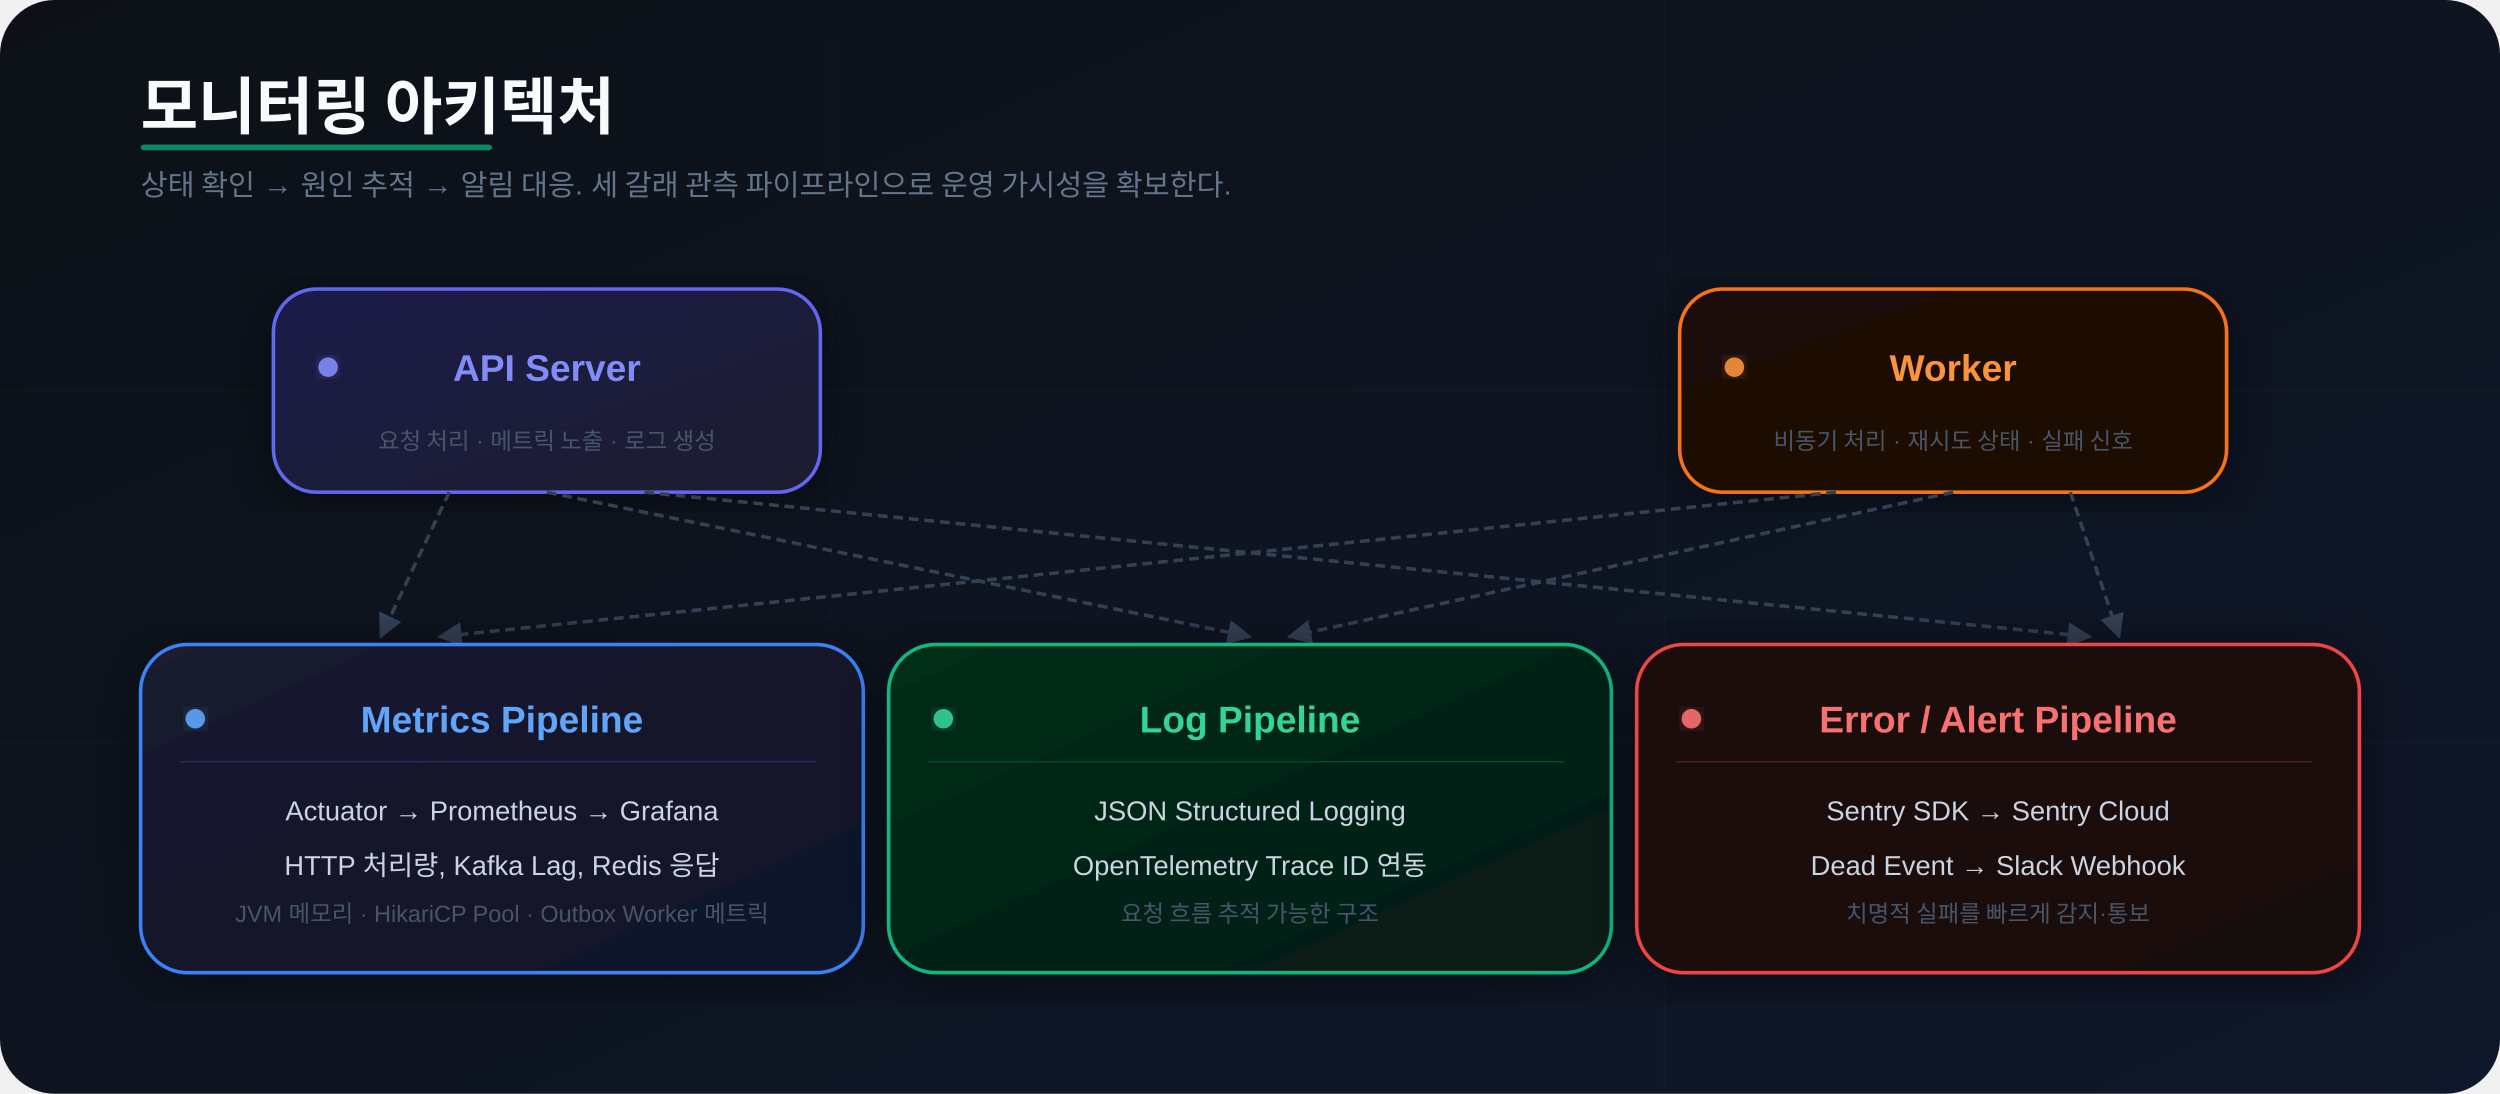
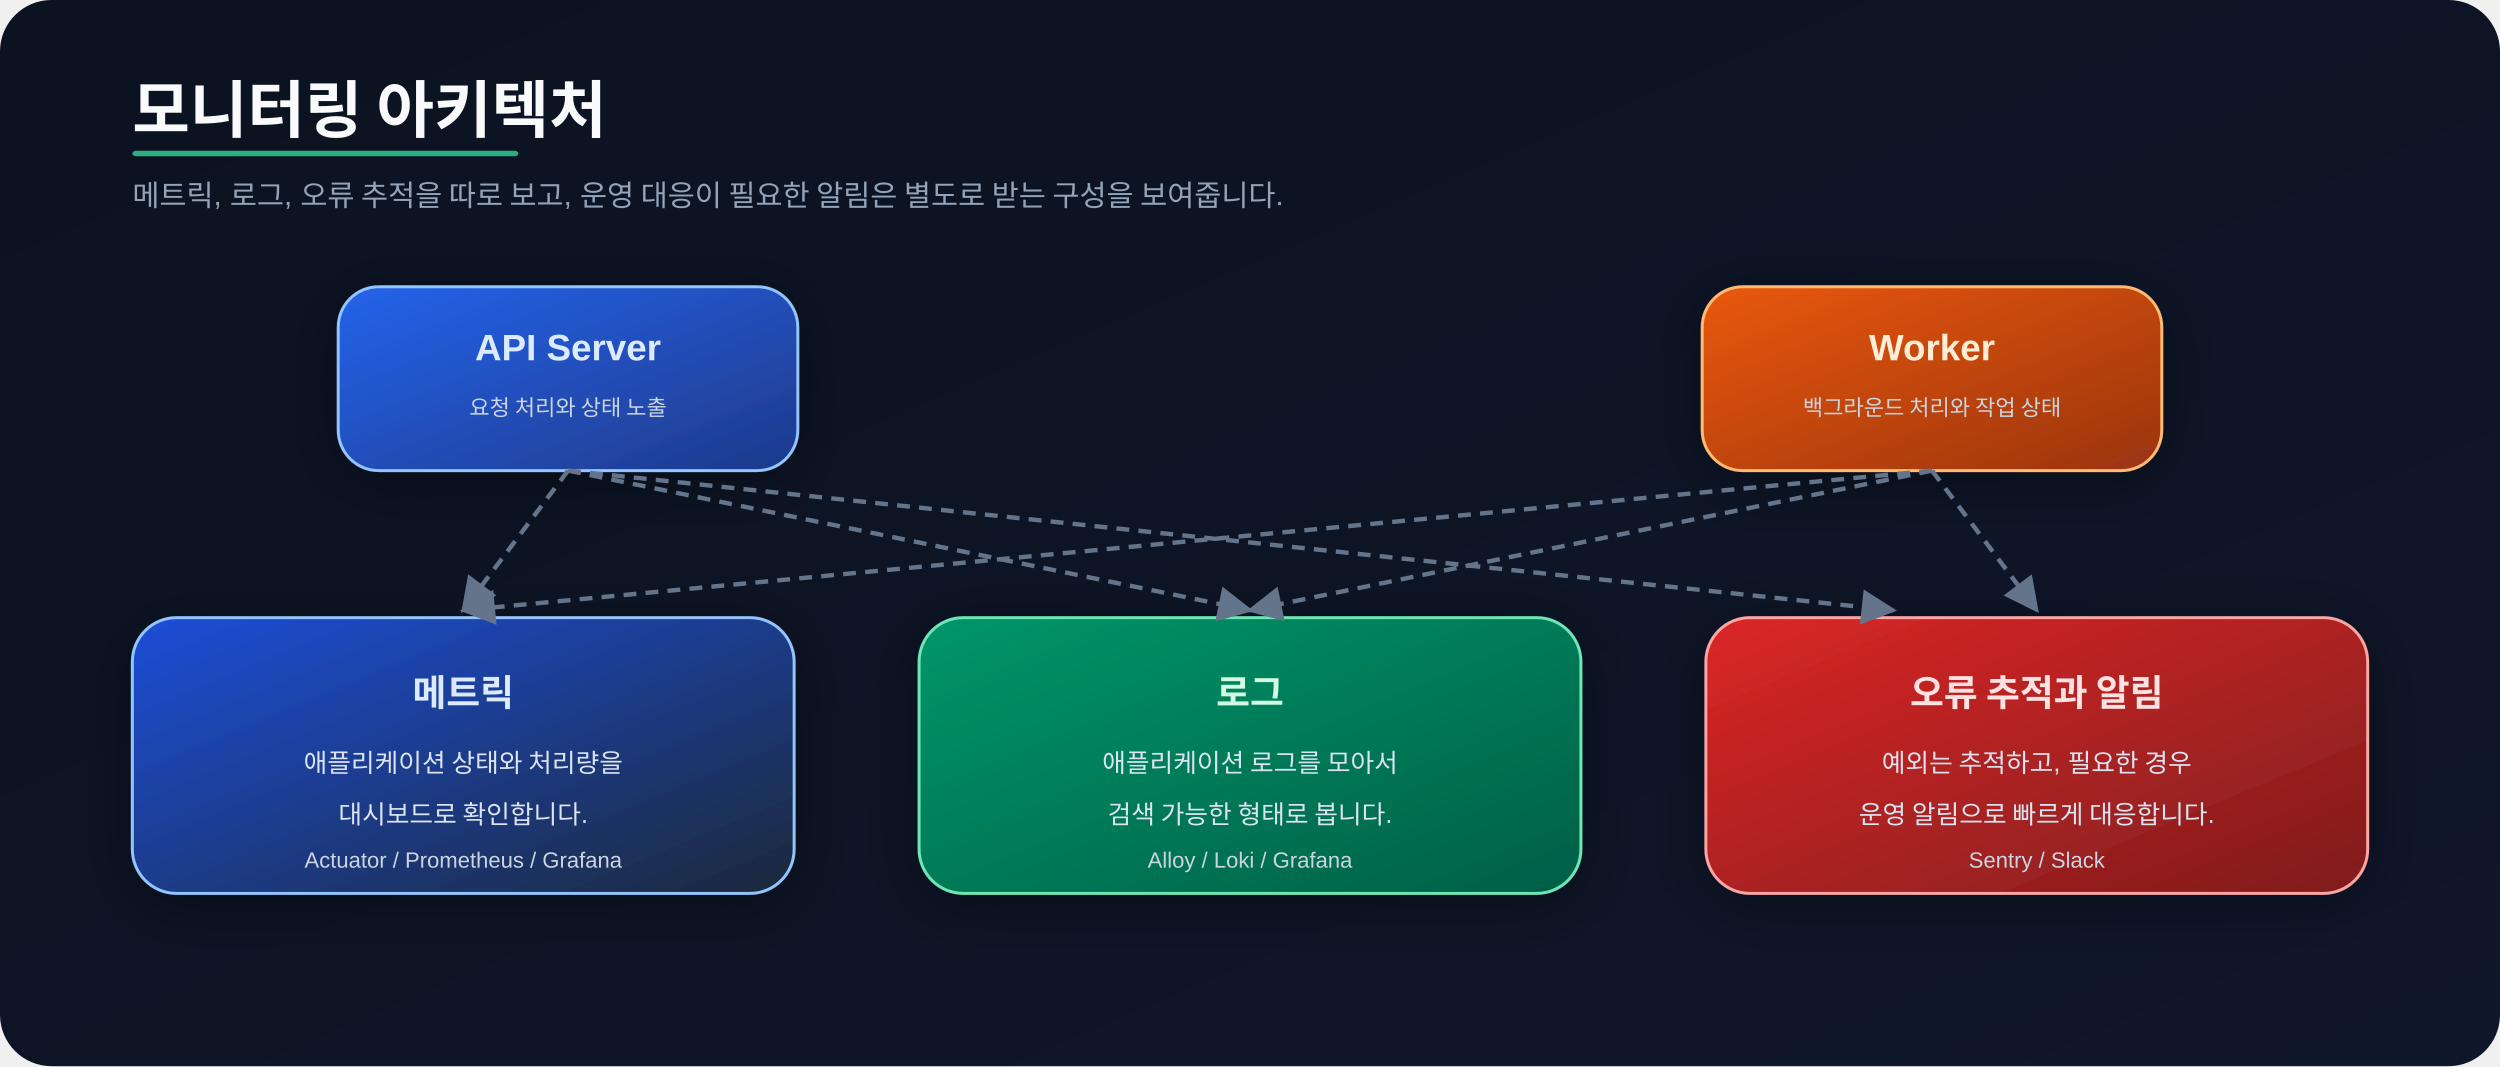
- <svg xmlns="http://www.w3.org/2000/svg" viewBox="0 0 1280 560" font-family="'Segoe UI', 'Apple SD Gothic Neo', Arial, sans-serif">
+ <svg xmlns="http://www.w3.org/2000/svg" viewBox="0 0 1360 580" font-family="'Segoe UI', 'Apple SD Gothic Neo', Arial, sans-serif">
  <defs>
    <linearGradient id="bg" x1="0%" y1="0%" x2="100%" y2="100%">
-       <stop offset="0%" stop-color="#0d1117" />
+       <stop offset="0%" stop-color="#0b1220" />
      <stop offset="100%" stop-color="#0f172a" />
    </linearGradient>
    <linearGradient id="src1" x1="0%" y1="0%" x2="100%" y2="100%">
-       <stop offset="0%" stop-color="#1e1b4b" />
-       <stop offset="100%" stop-color="#1a1a2e" />
+       <stop offset="0%" stop-color="#2563eb" />
+       <stop offset="100%" stop-color="#1e3a8a" />
    </linearGradient>
    <linearGradient id="src2" x1="0%" y1="0%" x2="100%" y2="100%">
-       <stop offset="0%" stop-color="#1c1107" />
-       <stop offset="100%" stop-color="#1a0f05" />
+       <stop offset="0%" stop-color="#ea580c" />
+       <stop offset="100%" stop-color="#9a3412" />
    </linearGradient>
-     <linearGradient id="p1" x1="0%" y1="0%" x2="100%" y2="100%">
-       <stop offset="0%" stop-color="#1a1a2e" />
-       <stop offset="100%" stop-color="#0f172a" />
+     <linearGradient id="m1" x1="0%" y1="0%" x2="100%" y2="100%">
+       <stop offset="0%" stop-color="#1d4ed8" />
+       <stop offset="100%" stop-color="#1e293b" />
    </linearGradient>
-     <linearGradient id="p2" x1="0%" y1="0%" x2="100%" y2="100%">
-       <stop offset="0%" stop-color="#052e16" />
-       <stop offset="100%" stop-color="#071a15" />
+     <linearGradient id="m2" x1="0%" y1="0%" x2="100%" y2="100%">
+       <stop offset="0%" stop-color="#059669" />
+       <stop offset="100%" stop-color="#065f46" />
    </linearGradient>
-     <linearGradient id="p3" x1="0%" y1="0%" x2="100%" y2="100%">
-       <stop offset="0%" stop-color="#1c0a0a" />
-       <stop offset="100%" stop-color="#190808" />
+     <linearGradient id="m3" x1="0%" y1="0%" x2="100%" y2="100%">
+       <stop offset="0%" stop-color="#dc2626" />
+       <stop offset="100%" stop-color="#7f1d1d" />
    </linearGradient>
-     <marker id="arrGray" viewBox="0 0 10 10" refX="9" refY="5" markerWidth="7" markerHeight="7" orient="auto-start-reverse">
-       <path d="M 0 0 L 10 5 L 0 10 z" fill="#334155" />
+     <marker id="arrow" viewBox="0 0 10 10" refX="9" refY="5" markerWidth="8" markerHeight="8" orient="auto-start-reverse">
+       <path d="M 0 0 L 10 5 L 0 10 z" fill="#64748b" />
    </marker>
-     <filter id="glow">
-       <feGaussianBlur stdDeviation="7" result="b" />
-       <feMerge>
-         <feMergeNode in="b" />
-         <feMergeNode in="SourceGraphic" />
-       </feMerge>
-     </filter>
    <filter id="shadow">
-       <feDropShadow dx="0" dy="4" stdDeviation="14" flood-color="#000" flood-opacity="0.5" />
+       <feDropShadow dx="0" dy="6" stdDeviation="16" flood-color="#000" flood-opacity="0.4" />
    </filter>
    <style>
-       .title { fill: #f8fafc; font-size: 32px; font-weight: 700; }
-       .subtitle { fill: #64748b; font-size: 15px; }
-       .label { font-size: 19px; font-weight: 700; }
-       .body { fill: #cbd5e1; font-size: 14px; }
-       .tech { fill: #475569; font-size: 12px; }
-       .note { fill: #64748b; font-size: 13px; }
+       .title { fill: #f8fafc; font-size: 34px; font-weight: 700; }
+       .subtitle { fill: #94a3b8; font-size: 16px; }
+       .label { font-size: 20px; font-weight: 700; }
+       .body { fill: #dbe4f0; font-size: 14px; }
+       .meta { fill: #cbd5e1; font-size: 12px; }
    </style>
  </defs>
-   <rect width="1280" height="560" rx="28" fill="url(#bg)" />
-   <line x1="0" y1="200" x2="1280" y2="200" stroke="#fff" stroke-width="0.3" opacity="0.04" />
-   <line x1="0" y1="380" x2="1280" y2="380" stroke="#fff" stroke-width="0.3" opacity="0.04" />
-   <line x1="426" y1="0" x2="426" y2="560" stroke="#fff" stroke-width="0.3" opacity="0.04" />
-   <line x1="852" y1="0" x2="852" y2="560" stroke="#fff" stroke-width="0.3" opacity="0.04" />
-   <text x="72" y="66" class="title">모니터링 아키텍처</text>
-   <rect x="72" y="74" width="180" height="3" rx="2" fill="#10b981" opacity="0.7" />
-   <text x="72" y="100" class="subtitle">상태 확인 → 원인 추적 → 알림 대응. 세 갈래 관측 파이프라인으로 운영 가시성을 확보한다.</text>
+   <rect width="1360" height="580" rx="28" fill="url(#bg)" />
+   <text x="72" y="72" class="title">모니터링 아키텍처</text>
+   <rect x="72" y="82" width="210" height="3" rx="2" fill="#34d399" opacity="0.8" />
+   <text x="72" y="112" class="subtitle">메트릭, 로그, 오류 추적을 따로 보고, 운영 대응이 필요한 알림은 별도로 받는 구성을 보여줍니다.</text>
  <g filter="url(#shadow)">
-     <rect x="140" y="148" width="280" height="104" rx="22" fill="url(#src1)" stroke="#6366f1" stroke-width="1.8" />
+     <rect x="184" y="156" width="250" height="100" rx="22" fill="url(#src1)" stroke="#93c5fd" stroke-width="1.6" />
+     <rect x="926" y="156" width="250" height="100" rx="22" fill="url(#src2)" stroke="#fdba74" stroke-width="1.6" />
+     <rect x="72" y="336" width="360" height="150" rx="24" fill="url(#m1)" stroke="#93c5fd" stroke-width="1.6" />
+     <rect x="500" y="336" width="360" height="150" rx="24" fill="url(#m2)" stroke="#6ee7b7" stroke-width="1.6" />
+     <rect x="928" y="336" width="360" height="150" rx="24" fill="url(#m3)" stroke="#fca5a5" stroke-width="1.6" />
  </g>
-   <circle cx="168" cy="188" r="5" fill="#818cf8" filter="url(#glow)" opacity="0.9" />
-   <text x="280" y="195" text-anchor="middle" fill="#818cf8" class="label">API Server</text>
-   <text x="280" y="230" text-anchor="middle" class="tech">요청 처리 · 메트릭 노출 · 로그 생성</text>
-   <g filter="url(#shadow)">
-     <rect x="860" y="148" width="280" height="104" rx="22" fill="url(#src2)" stroke="#f97316" stroke-width="1.8" />
-   </g>
-   <circle cx="888" cy="188" r="5" fill="#fb923c" filter="url(#glow)" opacity="0.9" />
-   <text x="1000" y="195" text-anchor="middle" fill="#fb923c" class="label">Worker</text>
-   <text x="1000" y="230" text-anchor="middle" class="tech">비동기 처리 · 재시도 상태 · 실패 신호</text>
-   <line x1="230" y1="252" x2="195" y2="326" stroke="#334155" stroke-width="1.8" stroke-dasharray="5,3" marker-end="url(#arrGray)" />
-   <line x1="280" y1="252" x2="640" y2="326" stroke="#334155" stroke-width="1.8" stroke-dasharray="5,3" marker-end="url(#arrGray)" />
-   <line x1="330" y1="252" x2="1070" y2="326" stroke="#334155" stroke-width="1.8" stroke-dasharray="5,3" marker-end="url(#arrGray)" />
-   <line x1="940" y1="252" x2="225" y2="326" stroke="#334155" stroke-width="1.8" stroke-dasharray="5,3" marker-end="url(#arrGray)" />
-   <line x1="1000" y1="252" x2="660" y2="326" stroke="#334155" stroke-width="1.8" stroke-dasharray="5,3" marker-end="url(#arrGray)" />
-   <line x1="1060" y1="252" x2="1085" y2="326" stroke="#334155" stroke-width="1.8" stroke-dasharray="5,3" marker-end="url(#arrGray)" />
-   <g filter="url(#shadow)">
-     <rect x="72" y="330" width="370" height="168" rx="24" fill="url(#p1)" stroke="#3b82f6" stroke-width="1.8" />
-   </g>
-   <circle cx="100" cy="368" r="5" fill="#60a5fa" filter="url(#glow)" opacity="0.9" />
-   <text x="257" y="375" text-anchor="middle" fill="#60a5fa" class="label">Metrics Pipeline</text>
-   <line x1="92" y1="390" x2="418" y2="390" stroke="#3b82f6" stroke-width="0.6" opacity="0.3" />
-   <text x="257" y="420" text-anchor="middle" class="body">Actuator → Prometheus → Grafana</text>
-   <text x="257" y="448" text-anchor="middle" class="body">HTTP 처리량, Kafka Lag, Redis 응답</text>
-   <text x="257" y="472" text-anchor="middle" class="tech">JVM 메모리 · HikariCP Pool · Outbox Worker 메트릭</text>
-   <g filter="url(#shadow)">
-     <rect x="455" y="330" width="370" height="168" rx="24" fill="url(#p2)" stroke="#10b981" stroke-width="1.8" />
-   </g>
-   <circle cx="483" cy="368" r="5" fill="#34d399" filter="url(#glow)" opacity="0.9" />
-   <text x="640" y="375" text-anchor="middle" fill="#34d399" class="label">Log Pipeline</text>
-   <line x1="475" y1="390" x2="801" y2="390" stroke="#10b981" stroke-width="0.6" opacity="0.3" />
-   <text x="640" y="420" text-anchor="middle" class="body">JSON Structured Logging</text>
-   <text x="640" y="448" text-anchor="middle" class="body">OpenTelemetry Trace ID 연동</text>
-   <text x="640" y="472" text-anchor="middle" class="tech">요청 흐름 추적 가능한 구조</text>
-   <g filter="url(#shadow)">
-     <rect x="838" y="330" width="370" height="168" rx="24" fill="url(#p3)" stroke="#ef4444" stroke-width="1.8" />
-   </g>
-   <circle cx="866" cy="368" r="5" fill="#f87171" filter="url(#glow)" opacity="0.9" />
-   <text x="1023" y="375" text-anchor="middle" fill="#f87171" class="label">Error / Alert Pipeline</text>
-   <line x1="858" y1="390" x2="1184" y2="390" stroke="#ef4444" stroke-width="0.6" opacity="0.3" />
-   <text x="1023" y="420" text-anchor="middle" class="body">Sentry SDK → Sentry Cloud</text>
-   <text x="1023" y="448" text-anchor="middle" class="body">Dead Event → Slack Webhook</text>
-   <text x="1023" y="472" text-anchor="middle" class="tech">치명적 실패를 빠르게 감지·통보</text>
+   <text x="309" y="196" text-anchor="middle" fill="#dbeafe" class="label">API Server</text>
+   <text x="309" y="226" text-anchor="middle" class="meta">요청 처리와 상태 노출</text>
+   <text x="1051" y="196" text-anchor="middle" fill="#ffedd5" class="label">Worker</text>
+   <text x="1051" y="226" text-anchor="middle" class="meta">백그라운드 처리와 작업 상태</text>
+   <text x="252" y="384" text-anchor="middle" fill="#dbeafe" class="label">메트릭</text>
+   <text x="252" y="420" text-anchor="middle" class="body">애플리케이션 상태와 처리량을</text>
+   <text x="252" y="448" text-anchor="middle" class="body">대시보드로 확인합니다.</text>
+   <text x="252" y="472" text-anchor="middle" class="meta">Actuator / Prometheus / Grafana</text>
+   <text x="680" y="384" text-anchor="middle" fill="#d1fae5" class="label">로그</text>
+   <text x="680" y="420" text-anchor="middle" class="body">애플리케이션 로그를 모아서</text>
+   <text x="680" y="448" text-anchor="middle" class="body">검색 가능한 형태로 봅니다.</text>
+   <text x="680" y="472" text-anchor="middle" class="meta">Alloy / Loki / Grafana</text>
+   <text x="1108" y="384" text-anchor="middle" fill="#fee2e2" class="label">오류 추적과 알림</text>
+   <text x="1108" y="420" text-anchor="middle" class="body">예외는 추적하고, 필요한 경우</text>
+   <text x="1108" y="448" text-anchor="middle" class="body">운영 알림으로 빠르게 대응합니다.</text>
+   <text x="1108" y="472" text-anchor="middle" class="meta">Sentry / Slack</text>
+   <line x1="309" y1="256" x2="252" y2="332" stroke="#64748b" stroke-width="2.4" stroke-dasharray="7,5" marker-end="url(#arrow)" />
+   <line x1="309" y1="256" x2="680" y2="332" stroke="#64748b" stroke-width="2.4" stroke-dasharray="7,5" marker-end="url(#arrow)" />
+   <line x1="309" y1="256" x2="1030" y2="332" stroke="#64748b" stroke-width="2.4" stroke-dasharray="7,5" marker-end="url(#arrow)" />
+   <line x1="1051" y1="256" x2="252" y2="332" stroke="#64748b" stroke-width="2.4" stroke-dasharray="7,5" marker-end="url(#arrow)" />
+   <line x1="1051" y1="256" x2="680" y2="332" stroke="#64748b" stroke-width="2.4" stroke-dasharray="7,5" marker-end="url(#arrow)" />
+   <line x1="1051" y1="256" x2="1108" y2="332" stroke="#64748b" stroke-width="2.4" stroke-dasharray="7,5" marker-end="url(#arrow)" />
</svg>
